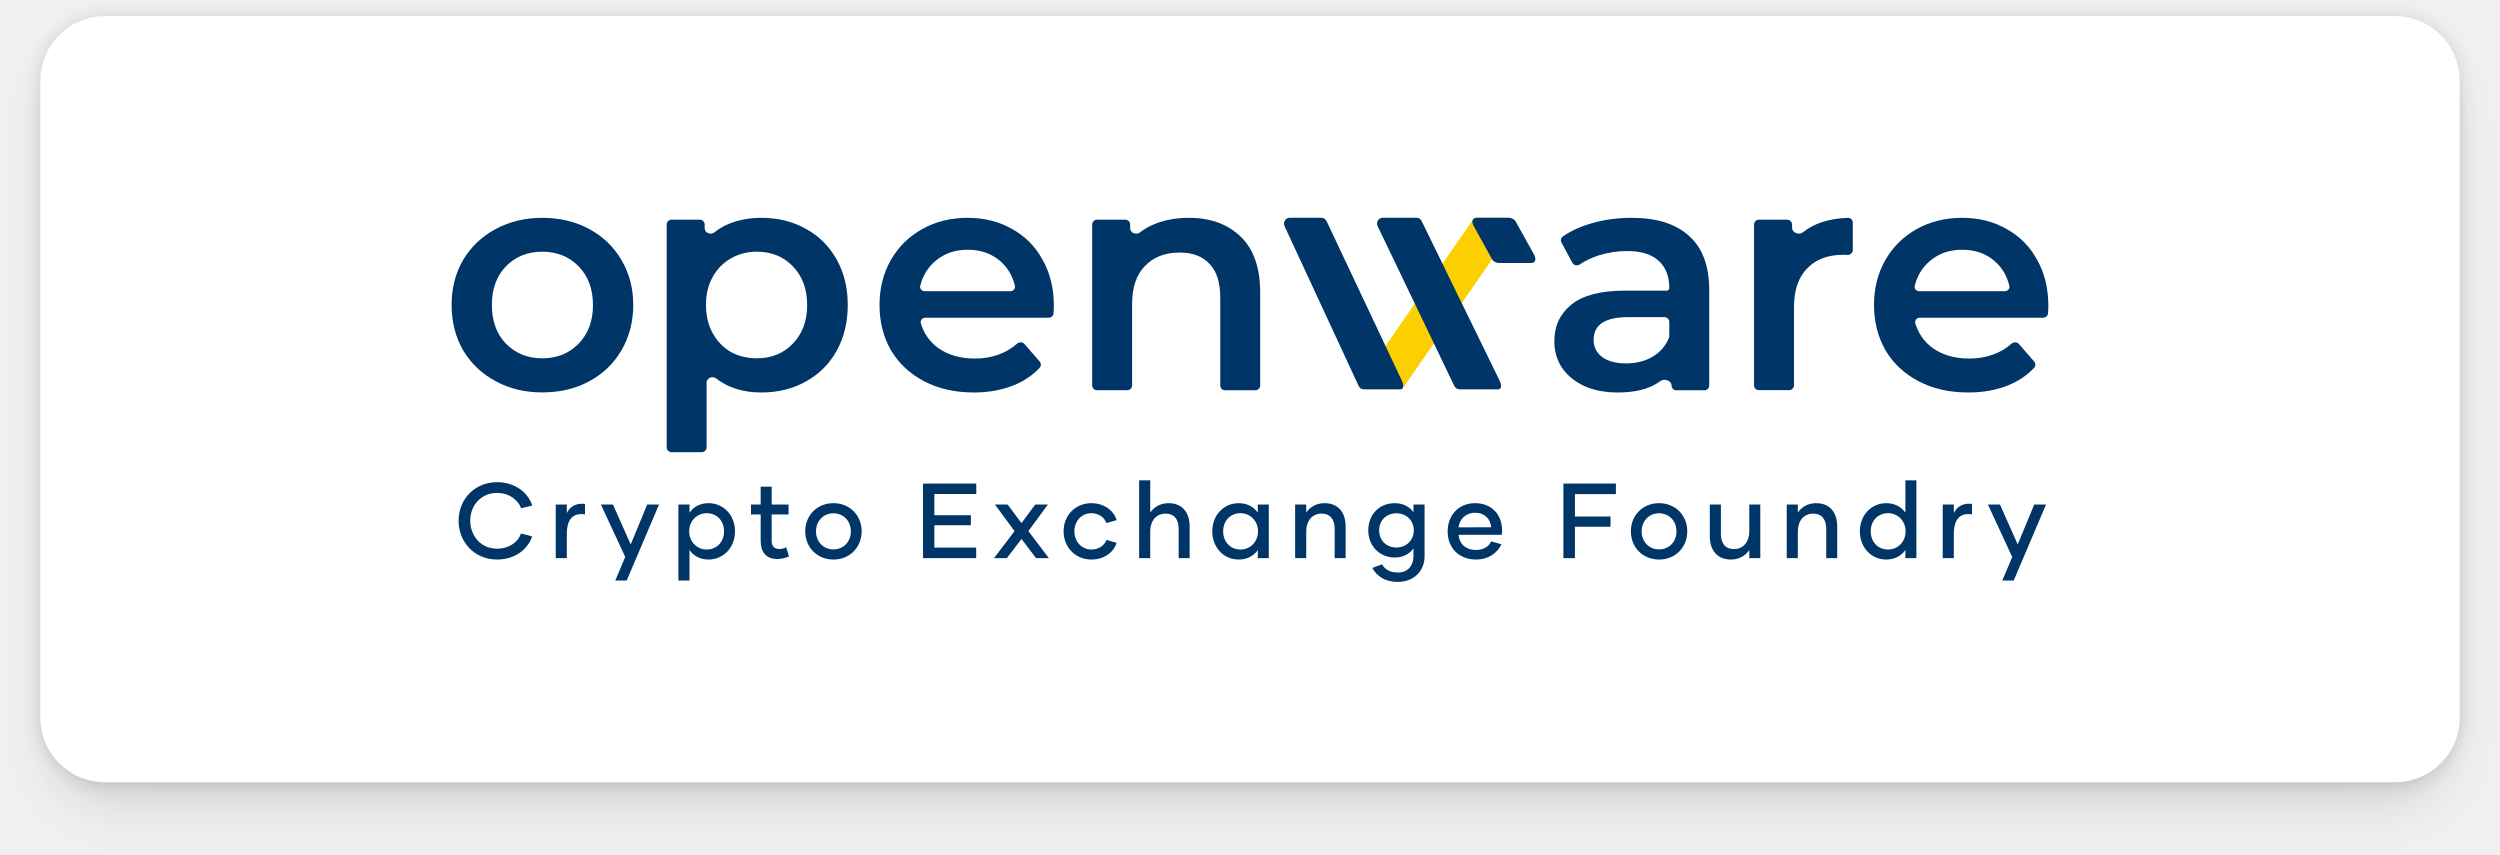
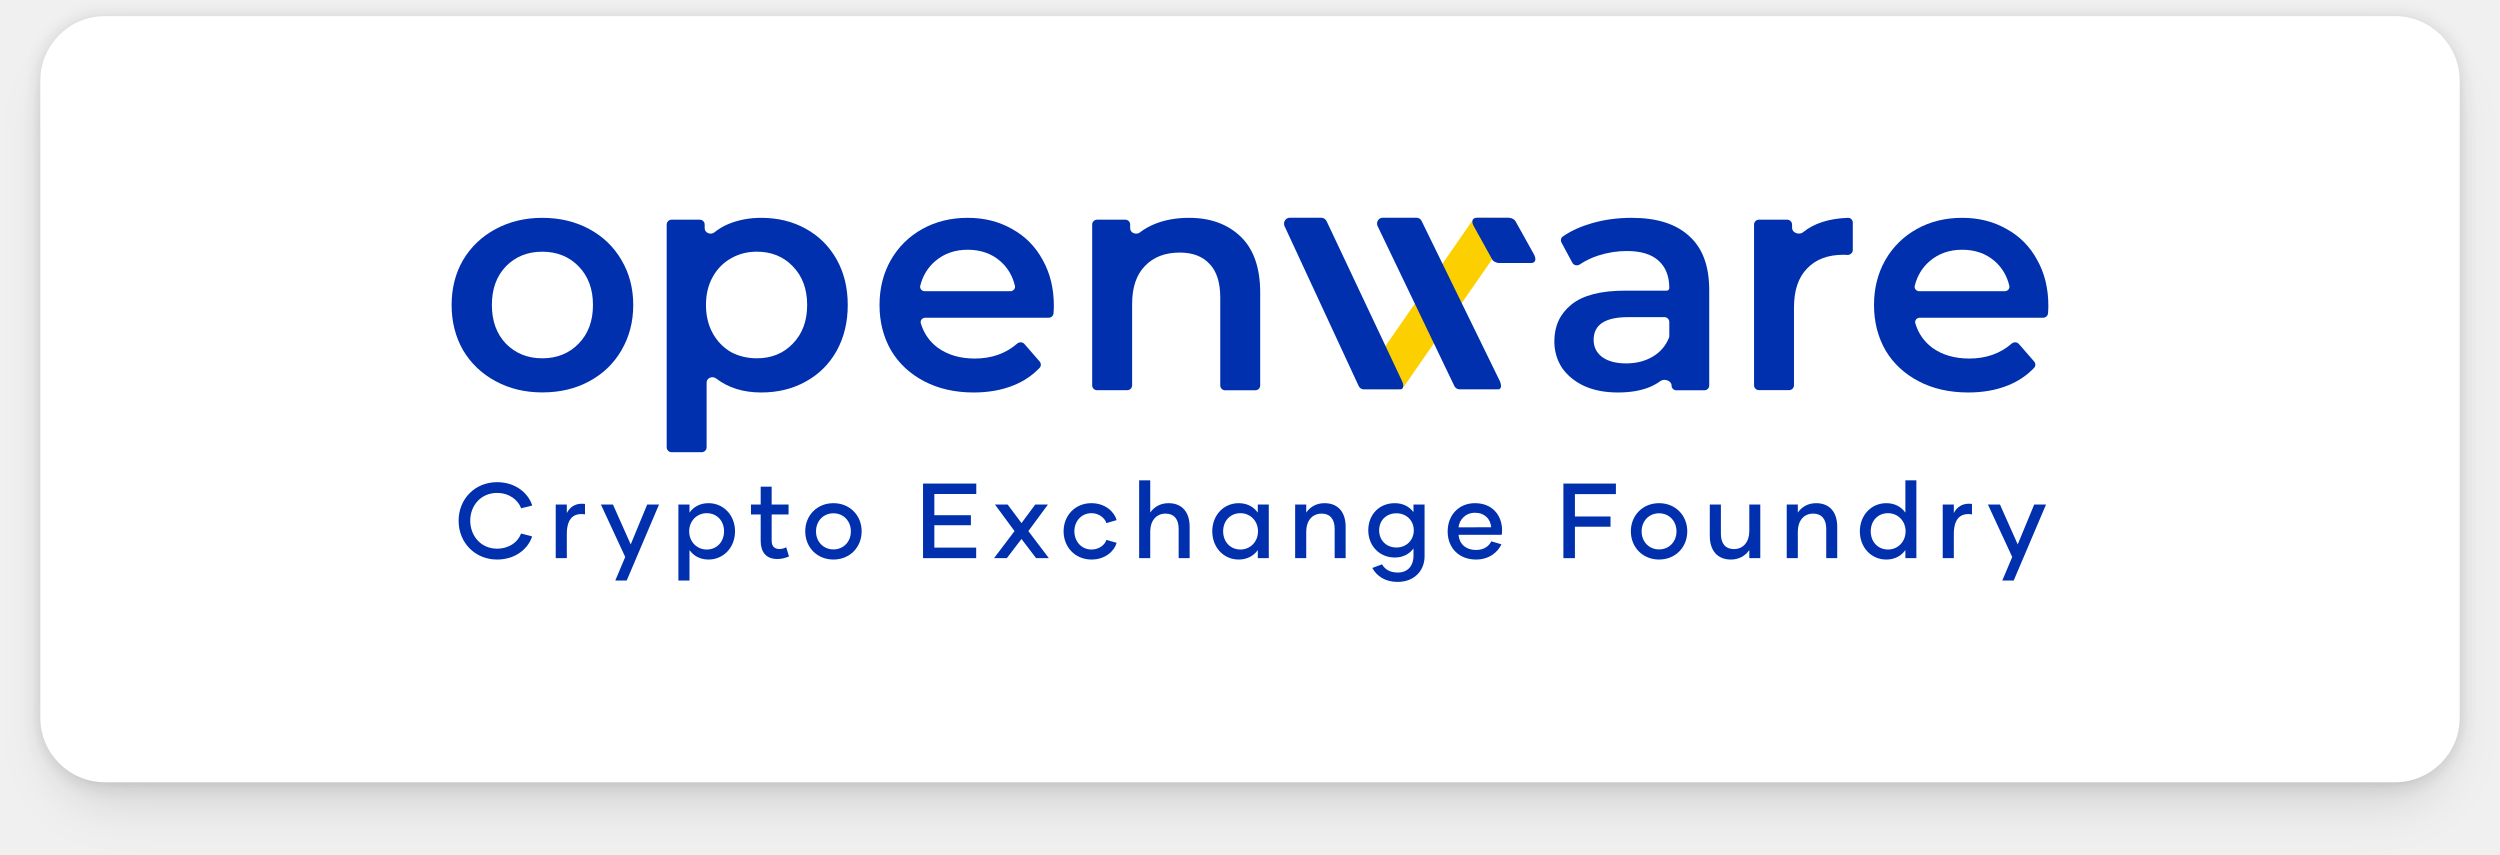
<svg xmlns="http://www.w3.org/2000/svg" width="310" height="106" viewBox="0 0 310 106" fill="none">
  <g filter="url(#filter0_ddd)">
    <path d="M5 10C5 5.582 8.582 2 13 2H297C301.418 2 305 5.582 305 10V89C305 93.418 301.418 97 297 97H13C8.582 97 5 93.418 5 89V10Z" fill="white" />
  </g>
-   <path d="M61.649 69.383C63.941 69.383 65.5 68.022 65.984 66.515L64.609 66.159C64.243 67.203 63.142 68.035 61.636 68.035C59.619 68.035 58.309 66.436 58.309 64.56C58.309 62.697 59.619 61.125 61.636 61.125C63.155 61.125 64.243 61.997 64.622 63.027L65.998 62.684C65.513 61.164 63.954 59.79 61.636 59.79C58.911 59.79 56.868 61.851 56.868 64.573C56.868 67.308 58.911 69.383 61.649 69.383Z" fill="#003568" />
-   <path d="M70.285 63.622V62.565H68.91V69.211H70.285V66.212C70.285 64.282 71.136 63.569 72.538 63.78V62.486C71.451 62.34 70.678 62.816 70.285 63.622Z" fill="#003568" />
-   <path d="M80.251 62.565L78.208 67.506L76.007 62.565H74.514L77.527 69.066L76.296 71.986H77.71L81.718 62.565H80.251Z" fill="#003568" />
-   <path d="M87.855 62.393C86.807 62.393 85.995 62.855 85.497 63.569V62.565H84.122V71.986H85.497V68.207C85.995 68.92 86.807 69.383 87.855 69.383C89.715 69.383 91.143 67.89 91.143 65.881C91.143 63.886 89.715 62.393 87.855 62.393ZM87.632 68.141C86.427 68.141 85.458 67.189 85.458 65.881C85.458 64.586 86.427 63.635 87.632 63.635C88.89 63.635 89.781 64.573 89.781 65.881C89.781 67.189 88.89 68.141 87.632 68.141Z" fill="#003568" />
-   <path d="M97.494 67.863C97.193 68.008 96.957 68.075 96.63 68.075C96.001 68.075 95.687 67.705 95.687 67.057V63.794H97.782V62.565H95.687V60.345H94.324V62.565H93.119V63.794H94.324V67.057C94.324 68.418 94.966 69.317 96.381 69.317C96.905 69.317 97.337 69.211 97.835 68.999L97.494 67.863Z" fill="#003568" />
-   <path d="M103.347 69.383C105.364 69.383 106.844 67.876 106.844 65.881C106.844 63.899 105.364 62.393 103.347 62.393C101.329 62.393 99.849 63.899 99.849 65.881C99.849 67.876 101.329 69.383 103.347 69.383ZM103.347 68.127C102.089 68.127 101.185 67.163 101.185 65.894C101.185 64.613 102.089 63.648 103.347 63.648C104.604 63.648 105.508 64.613 105.508 65.894C105.508 67.163 104.604 68.127 103.347 68.127Z" fill="#003568" />
-   <path d="M121.059 61.257V59.962H114.457V69.211H121.046V67.903H115.859V65.128H120.391V63.886H115.859V61.257H121.059Z" fill="#003568" />
-   <path d="M130.058 69.211L127.517 65.855L129.94 62.565H128.368L126.665 64.864L124.949 62.565H123.378L125.801 65.855L123.26 69.211H124.845L126.665 66.832L128.473 69.211H130.058Z" fill="#003568" />
-   <path d="M135.344 69.383C137.099 69.383 138.212 68.273 138.461 67.308L137.191 66.951C137.007 67.559 136.3 68.141 135.344 68.141C134.06 68.141 133.222 67.084 133.222 65.881C133.222 64.666 134.06 63.635 135.344 63.635C136.3 63.635 137.007 64.256 137.191 64.864L138.461 64.494C138.212 63.529 137.099 62.393 135.331 62.393C133.34 62.393 131.886 63.899 131.886 65.881C131.886 67.863 133.34 69.383 135.344 69.383Z" fill="#003568" />
-   <path d="M144.895 62.393C143.847 62.393 143.088 62.895 142.629 63.556V59.565H141.254V69.211H142.629V65.908C142.629 64.573 143.376 63.688 144.529 63.688C145.603 63.688 146.153 64.401 146.153 65.564V69.211H147.515V65.313C147.515 63.516 146.585 62.393 144.895 62.393Z" fill="#003568" />
-   <path d="M153.596 69.383C154.657 69.383 155.469 68.92 155.967 68.207V69.211H157.329V62.565H155.967V63.569C155.469 62.855 154.657 62.393 153.596 62.393C151.736 62.393 150.322 63.886 150.322 65.881C150.322 67.89 151.736 69.383 153.596 69.383ZM153.819 68.141C152.561 68.141 151.671 67.189 151.671 65.881C151.671 64.573 152.561 63.635 153.819 63.635C155.024 63.635 155.993 64.586 155.993 65.881C155.993 67.189 155.024 68.141 153.819 68.141Z" fill="#003568" />
-   <path d="M164.239 62.393C163.191 62.393 162.432 62.895 161.973 63.556V62.565H160.598V69.211H161.973V65.908C161.973 64.573 162.72 63.688 163.872 63.688C164.947 63.688 165.497 64.401 165.497 65.564V69.211H166.859V65.313C166.859 63.516 165.929 62.393 164.239 62.393Z" fill="#003568" />
-   <path d="M175.272 62.565V63.503C174.761 62.816 173.962 62.393 172.953 62.393C171.041 62.393 169.666 63.794 169.666 65.762C169.666 67.665 171.041 69.132 172.953 69.132C173.962 69.132 174.761 68.709 175.272 68.008V68.986C175.259 70.123 174.591 70.995 173.333 70.995C172.39 70.995 171.761 70.638 171.368 69.977L170.163 70.426C170.713 71.417 171.722 72.157 173.307 72.157C175.311 72.157 176.647 70.823 176.647 68.973V62.565H175.272ZM173.163 67.89C171.892 67.89 171.015 66.991 171.015 65.762C171.015 64.534 171.892 63.648 173.163 63.648C174.381 63.648 175.311 64.534 175.311 65.762C175.311 66.991 174.381 67.89 173.163 67.89Z" fill="#003568" />
-   <path d="M183.021 69.383C184.736 69.383 185.771 68.392 186.177 67.493L184.92 67.123C184.645 67.705 184.029 68.194 183.047 68.194C181.711 68.194 180.951 67.414 180.859 66.317H186.217C186.243 66.119 186.256 65.96 186.256 65.762C186.256 63.886 185.038 62.393 182.903 62.393C180.859 62.393 179.51 63.913 179.51 65.894C179.51 67.995 180.964 69.383 183.021 69.383ZM180.859 65.392C180.951 64.441 181.724 63.582 182.903 63.582C184.108 63.582 184.828 64.362 184.907 65.379L180.859 65.392Z" fill="#003568" />
-   <path d="M200.372 61.27V59.962H193.862V69.211H195.29V65.313H199.704V64.045H195.29V61.27H200.372Z" fill="#003568" />
-   <path d="M205.724 69.383C207.741 69.383 209.221 67.876 209.221 65.881C209.221 63.899 207.741 62.393 205.724 62.393C203.707 62.393 202.227 63.899 202.227 65.881C202.227 67.876 203.707 69.383 205.724 69.383ZM205.724 68.127C204.466 68.127 203.563 67.163 203.563 65.894C203.563 64.613 204.466 63.648 205.724 63.648C206.981 63.648 207.885 64.613 207.885 65.894C207.885 67.163 206.981 68.127 205.724 68.127Z" fill="#003568" />
-   <path d="M216.914 62.565V65.868C216.914 67.203 216.154 68.088 215.015 68.088C213.941 68.088 213.391 67.374 213.391 66.212V62.565H212.015V66.463C212.015 68.26 212.958 69.383 214.635 69.383C215.683 69.383 216.456 68.88 216.914 68.207V69.211H218.276V62.565H216.914Z" fill="#003568" />
-   <path d="M225.196 62.393C224.148 62.393 223.388 62.895 222.93 63.556V62.565H221.554V69.211H222.93V65.908C222.93 64.573 223.676 63.688 224.829 63.688C225.903 63.688 226.453 64.401 226.453 65.564V69.211H227.815V65.313C227.815 63.516 226.885 62.393 225.196 62.393Z" fill="#003568" />
-   <path d="M236.267 59.565V63.569C235.77 62.855 234.958 62.393 233.897 62.393C232.037 62.393 230.622 63.886 230.622 65.881C230.622 67.89 232.037 69.383 233.897 69.383C234.958 69.383 235.77 68.92 236.267 68.207V69.211H237.63V59.565H236.267ZM234.119 68.141C232.862 68.141 231.971 67.189 231.971 65.881C231.971 64.573 232.862 63.635 234.119 63.635C235.324 63.635 236.294 64.586 236.294 65.881C236.294 67.189 235.324 68.141 234.119 68.141Z" fill="#003568" />
-   <path d="M242.274 63.622V62.565H240.898V69.211H242.274V66.212C242.274 64.282 243.125 63.569 244.527 63.78V62.486C243.439 62.34 242.667 62.816 242.274 63.622Z" fill="#003568" />
-   <path d="M252.24 62.565L250.197 67.506L247.996 62.565H246.503L249.516 69.066L248.284 71.986H249.699L253.707 62.565H252.24Z" fill="#003568" />
-   <path d="M67.241 48.66C65.101 48.66 63.172 48.198 61.465 47.273C59.747 46.349 58.401 45.074 57.426 43.436C56.472 41.779 56 39.9 56 37.821C56 35.731 56.472 33.873 57.426 32.235C58.401 30.598 59.747 29.322 61.465 28.398C63.182 27.474 65.111 27.012 67.241 27.012C69.401 27.012 71.35 27.474 73.057 28.398C74.775 29.322 76.101 30.598 77.055 32.235C78.03 33.873 78.522 35.731 78.522 37.821C78.522 39.91 78.03 41.779 77.055 43.446C76.101 45.084 74.775 46.359 73.057 47.283C71.35 48.208 69.411 48.66 67.241 48.66ZM67.241 44.431C69.059 44.431 70.566 43.828 71.751 42.612C72.937 41.397 73.529 39.8 73.529 37.821C73.529 35.842 72.937 34.245 71.751 33.029C70.566 31.814 69.059 31.211 67.241 31.211C65.423 31.211 63.916 31.814 62.73 33.029C61.565 34.245 60.993 35.842 60.993 37.821C60.993 39.8 61.575 41.397 62.73 42.612C63.916 43.818 65.423 44.431 67.241 44.431Z" fill="#003568" />
-   <path d="M94.392 27.01C96.451 27.01 98.29 27.462 99.897 28.356C101.534 29.25 102.81 30.516 103.734 32.153C104.659 33.791 105.121 35.679 105.121 37.819C105.121 39.958 104.659 41.857 103.734 43.525C102.81 45.162 101.534 46.428 99.897 47.322C98.29 48.216 96.451 48.668 94.392 48.668C92.162 48.668 90.293 48.085 88.787 46.92C88.345 46.578 87.621 46.87 87.621 47.422V55.469C87.621 55.8 87.35 56.071 87.019 56.071H83.272C82.94 56.071 82.669 55.8 82.669 55.469V27.843C82.669 27.512 82.94 27.241 83.272 27.241H86.778C87.109 27.241 87.38 27.512 87.38 27.843V28.316C87.38 28.878 88.134 29.169 88.576 28.818C89.118 28.386 89.721 28.024 90.384 27.753C91.609 27.261 92.935 27.01 94.392 27.01ZM93.84 44.429C95.658 44.429 97.154 43.826 98.31 42.61C99.495 41.395 100.088 39.798 100.088 37.819C100.088 35.84 99.495 34.242 98.31 33.027C97.144 31.811 95.658 31.209 93.84 31.209C92.654 31.209 91.579 31.49 90.635 32.043C89.681 32.575 88.937 33.338 88.375 34.343C87.812 35.347 87.541 36.503 87.541 37.829C87.541 39.145 87.822 40.31 88.375 41.315C88.927 42.319 89.681 43.093 90.635 43.655C91.579 44.157 92.644 44.429 93.84 44.429Z" fill="#003568" />
-   <path d="M130.678 37.929C130.678 38.16 130.668 38.472 130.638 38.843C130.618 39.155 130.357 39.396 130.046 39.396H114.736C114.355 39.396 114.073 39.737 114.184 40.099C114.555 41.335 115.249 42.339 116.273 43.113C117.519 44.007 119.046 44.459 120.864 44.459C122.953 44.459 124.701 43.846 126.128 42.61C126.389 42.379 126.801 42.389 127.032 42.661L128.92 44.831C129.111 45.051 129.121 45.383 128.92 45.604C128.026 46.548 126.942 47.282 125.656 47.794C124.199 48.377 122.572 48.668 120.743 48.668C118.423 48.668 116.374 48.206 114.606 47.282C112.838 46.357 111.461 45.082 110.487 43.444C109.533 41.777 109.061 39.908 109.061 37.819C109.061 35.759 109.523 33.911 110.447 32.274C111.401 30.606 112.707 29.32 114.365 28.396C116.032 27.472 117.901 27.01 119.99 27.01C122.049 27.01 123.888 27.472 125.495 28.396C127.132 29.29 128.398 30.576 129.292 32.233C130.216 33.871 130.678 35.769 130.678 37.929ZM119.99 30.968C118.403 30.968 117.057 31.44 115.952 32.394C115.038 33.178 114.425 34.192 114.113 35.428C114.023 35.789 114.304 36.111 114.676 36.111H125.284C125.646 36.111 125.937 35.789 125.847 35.428C125.555 34.202 124.953 33.188 124.038 32.384C122.953 31.44 121.597 30.968 119.99 30.968Z" fill="#003568" />
-   <path d="M147.434 27.01C150.096 27.01 152.236 27.793 153.853 29.35C155.46 30.907 156.264 33.218 156.264 36.282V47.794C156.264 48.125 155.993 48.397 155.661 48.397H151.914C151.583 48.397 151.312 48.125 151.312 47.794V36.905C151.312 35.056 150.88 33.67 150.006 32.746C149.132 31.791 147.896 31.319 146.289 31.319C144.471 31.319 143.024 31.872 141.969 32.987C140.915 34.062 140.382 35.639 140.382 37.698V47.784C140.382 48.115 140.111 48.387 139.779 48.387H136.032C135.701 48.387 135.43 48.115 135.43 47.784V27.843C135.43 27.512 135.701 27.241 136.032 27.241H139.538C139.87 27.241 140.141 27.512 140.141 27.843V28.316C140.141 28.878 140.884 29.169 141.336 28.828C141.899 28.396 142.532 28.034 143.235 27.753C144.481 27.261 145.877 27.01 147.434 27.01Z" fill="#003568" />
-   <path d="M202.332 27.01C205.446 27.01 207.827 27.763 209.454 29.27C211.122 30.747 211.945 32.987 211.945 36.001V47.794C211.945 48.125 211.674 48.397 211.343 48.397H207.867C207.535 48.397 207.274 48.135 207.274 47.804C207.274 47.211 206.39 46.9 205.908 47.241C205.536 47.513 205.114 47.754 204.662 47.955C203.557 48.427 202.211 48.668 200.624 48.668C199.037 48.668 197.651 48.407 196.465 47.874C195.28 47.322 194.356 46.568 193.693 45.614C193.06 44.64 192.738 43.545 192.738 42.329C192.738 40.431 193.441 38.914 194.838 37.779C196.264 36.613 198.494 36.041 201.528 36.041H206.671C206.842 36.041 206.993 35.9 206.993 35.719C206.993 34.242 206.541 33.107 205.647 32.314C204.773 31.52 203.467 31.128 201.729 31.128C200.544 31.128 199.368 31.309 198.203 31.681C197.339 31.962 196.566 32.334 195.903 32.786C195.591 32.997 195.139 32.916 194.968 32.575L193.622 30.074C193.482 29.812 193.552 29.491 193.793 29.32C194.818 28.617 196.013 28.075 197.379 27.683C198.936 27.231 200.584 27.01 202.332 27.01ZM201.649 45.062C202.894 45.062 203.989 44.78 204.934 44.228C205.878 43.665 206.551 42.882 206.953 41.877C206.983 41.807 206.993 41.736 206.993 41.666V39.928C206.993 39.597 206.722 39.325 206.39 39.325H201.89C199.037 39.325 197.61 40.26 197.61 42.138C197.61 43.032 197.972 43.746 198.675 44.278C199.398 44.8 200.383 45.062 201.649 45.062Z" fill="#003568" />
-   <path d="M222.223 28.276C222.223 28.878 223.117 29.18 223.579 28.798C224.936 27.693 226.784 27.1 229.145 27.01C229.476 27 229.747 27.271 229.747 27.603V30.988C229.747 31.37 229.406 31.651 229.024 31.611C228.873 31.601 228.733 31.591 228.592 31.591C226.663 31.591 225.157 32.153 224.082 33.288C222.997 34.394 222.454 36.011 222.454 38.12V47.774C222.454 48.106 222.183 48.377 221.852 48.377H218.105C217.773 48.377 217.502 48.106 217.502 47.774V27.844C217.502 27.512 217.773 27.241 218.105 27.241H221.611C221.942 27.241 222.213 27.512 222.213 27.844L222.223 28.276Z" fill="#003568" />
-   <path d="M253.996 37.929C253.996 38.16 253.986 38.472 253.956 38.843C253.936 39.155 253.674 39.396 253.363 39.396H238.054C237.672 39.396 237.391 39.737 237.501 40.099C237.873 41.335 238.566 42.339 239.591 43.113C240.826 44.007 242.363 44.459 244.181 44.459C246.271 44.459 248.019 43.846 249.445 42.61C249.706 42.379 250.118 42.389 250.349 42.661L252.238 44.831C252.429 45.051 252.439 45.383 252.238 45.604C251.344 46.548 250.259 47.282 248.973 47.794C247.527 48.377 245.889 48.668 244.061 48.668C241.74 48.668 239.691 48.206 237.923 47.282C236.155 46.357 234.779 45.082 233.804 43.444C232.85 41.777 232.378 39.908 232.378 37.819C232.378 35.759 232.84 33.911 233.764 32.274C234.719 30.606 236.024 29.32 237.682 28.396C239.349 27.472 241.218 27.01 243.307 27.01C245.367 27.01 247.205 27.472 248.812 28.396C250.45 29.29 251.715 30.576 252.61 32.233C253.534 33.871 253.996 35.769 253.996 37.929ZM243.307 30.968C241.72 30.968 240.374 31.44 239.269 32.394C238.355 33.178 237.742 34.192 237.431 35.428C237.34 35.789 237.622 36.111 237.993 36.111H248.591C248.953 36.111 249.244 35.789 249.154 35.428C248.863 34.202 248.26 33.188 247.346 32.384C246.261 31.44 244.915 30.968 243.307 30.968Z" fill="#003568" />
+   <path d="M61.649 69.383C63.941 69.383 65.5 68.022 65.984 66.515L64.609 66.159C64.243 67.203 63.142 68.035 61.636 68.035C59.619 68.035 58.309 66.436 58.309 64.56C58.309 62.697 59.619 61.125 61.636 61.125C63.155 61.125 64.243 61.997 64.622 63.027L65.998 62.684C65.513 61.164 63.954 59.79 61.636 59.79C58.911 59.79 56.868 61.851 56.868 64.573C56.868 67.308 58.911 69.383 61.649 69.383Z" fill="#0030AE" />
+   <path d="M70.285 63.622V62.565H68.91V69.211H70.285V66.212C70.285 64.282 71.136 63.569 72.538 63.78V62.486C71.451 62.34 70.678 62.816 70.285 63.622Z" fill="#0030AE" />
+   <path d="M80.251 62.565L78.208 67.506L76.007 62.565H74.514L77.527 69.066L76.296 71.986H77.71L81.718 62.565H80.251Z" fill="#0030AE" />
+   <path d="M87.855 62.393C86.807 62.393 85.995 62.855 85.497 63.569V62.565H84.122V71.986H85.497V68.207C85.995 68.92 86.807 69.383 87.855 69.383C89.715 69.383 91.143 67.89 91.143 65.881C91.143 63.886 89.715 62.393 87.855 62.393ZM87.632 68.141C86.427 68.141 85.458 67.189 85.458 65.881C85.458 64.586 86.427 63.635 87.632 63.635C88.89 63.635 89.781 64.573 89.781 65.881C89.781 67.189 88.89 68.141 87.632 68.141Z" fill="#0030AE" />
+   <path d="M97.494 67.863C97.193 68.008 96.957 68.075 96.63 68.075C96.001 68.075 95.687 67.705 95.687 67.057V63.794H97.782V62.565H95.687V60.345H94.324V62.565H93.119V63.794H94.324V67.057C94.324 68.418 94.966 69.317 96.381 69.317C96.905 69.317 97.337 69.211 97.835 68.999L97.494 67.863Z" fill="#0030AE" />
+   <path d="M103.347 69.383C105.364 69.383 106.844 67.876 106.844 65.881C106.844 63.899 105.364 62.393 103.347 62.393C101.329 62.393 99.849 63.899 99.849 65.881C99.849 67.876 101.329 69.383 103.347 69.383ZM103.347 68.127C102.089 68.127 101.185 67.163 101.185 65.894C101.185 64.613 102.089 63.648 103.347 63.648C104.604 63.648 105.508 64.613 105.508 65.894C105.508 67.163 104.604 68.127 103.347 68.127Z" fill="#0030AE" />
+   <path d="M121.059 61.257V59.962H114.457V69.211H121.046V67.903H115.859V65.128H120.391V63.886H115.859V61.257H121.059Z" fill="#0030AE" />
+   <path d="M130.058 69.211L127.517 65.855L129.94 62.565H128.368L126.665 64.864L124.949 62.565H123.378L125.801 65.855L123.26 69.211H124.845L126.665 66.832L128.473 69.211H130.058Z" fill="#0030AE" />
+   <path d="M135.344 69.383C137.099 69.383 138.212 68.273 138.461 67.308L137.191 66.951C137.007 67.559 136.3 68.141 135.344 68.141C134.06 68.141 133.222 67.084 133.222 65.881C133.222 64.666 134.06 63.635 135.344 63.635C136.3 63.635 137.007 64.256 137.191 64.864L138.461 64.494C138.212 63.529 137.099 62.393 135.331 62.393C133.34 62.393 131.886 63.899 131.886 65.881C131.886 67.863 133.34 69.383 135.344 69.383Z" fill="#0030AE" />
+   <path d="M144.895 62.393C143.847 62.393 143.088 62.895 142.629 63.556V59.565H141.254V69.211H142.629V65.908C142.629 64.573 143.376 63.688 144.529 63.688C145.603 63.688 146.153 64.401 146.153 65.564V69.211H147.515V65.313C147.515 63.516 146.585 62.393 144.895 62.393Z" fill="#0030AE" />
+   <path d="M153.596 69.383C154.657 69.383 155.469 68.92 155.967 68.207V69.211H157.329V62.565H155.967V63.569C155.469 62.855 154.657 62.393 153.596 62.393C151.736 62.393 150.322 63.886 150.322 65.881C150.322 67.89 151.736 69.383 153.596 69.383ZM153.819 68.141C152.561 68.141 151.671 67.189 151.671 65.881C151.671 64.573 152.561 63.635 153.819 63.635C155.024 63.635 155.993 64.586 155.993 65.881C155.993 67.189 155.024 68.141 153.819 68.141Z" fill="#0030AE" />
+   <path d="M164.239 62.393C163.191 62.393 162.432 62.895 161.973 63.556V62.565H160.598V69.211H161.973V65.908C161.973 64.573 162.72 63.688 163.872 63.688C164.947 63.688 165.497 64.401 165.497 65.564V69.211H166.859V65.313C166.859 63.516 165.929 62.393 164.239 62.393Z" fill="#0030AE" />
+   <path d="M175.272 62.565V63.503C174.761 62.816 173.962 62.393 172.953 62.393C171.041 62.393 169.666 63.794 169.666 65.762C169.666 67.665 171.041 69.132 172.953 69.132C173.962 69.132 174.761 68.709 175.272 68.008V68.986C175.259 70.123 174.591 70.995 173.333 70.995C172.39 70.995 171.761 70.638 171.368 69.977L170.163 70.426C170.713 71.417 171.722 72.157 173.307 72.157C175.311 72.157 176.647 70.823 176.647 68.973V62.565H175.272ZM173.163 67.89C171.892 67.89 171.015 66.991 171.015 65.762C171.015 64.534 171.892 63.648 173.163 63.648C174.381 63.648 175.311 64.534 175.311 65.762C175.311 66.991 174.381 67.89 173.163 67.89Z" fill="#0030AE" />
+   <path d="M183.021 69.383C184.736 69.383 185.771 68.392 186.177 67.493L184.92 67.123C184.645 67.705 184.029 68.194 183.047 68.194C181.711 68.194 180.951 67.414 180.859 66.317H186.217C186.243 66.119 186.256 65.96 186.256 65.762C186.256 63.886 185.038 62.393 182.903 62.393C180.859 62.393 179.51 63.913 179.51 65.894C179.51 67.995 180.964 69.383 183.021 69.383ZM180.859 65.392C180.951 64.441 181.724 63.582 182.903 63.582C184.108 63.582 184.828 64.362 184.907 65.379L180.859 65.392Z" fill="#0030AE" />
+   <path d="M200.372 61.27V59.962H193.862V69.211H195.29V65.313H199.704V64.045H195.29V61.27H200.372Z" fill="#0030AE" />
+   <path d="M205.724 69.383C207.741 69.383 209.221 67.876 209.221 65.881C209.221 63.899 207.741 62.393 205.724 62.393C203.707 62.393 202.227 63.899 202.227 65.881C202.227 67.876 203.707 69.383 205.724 69.383ZM205.724 68.127C204.466 68.127 203.563 67.163 203.563 65.894C203.563 64.613 204.466 63.648 205.724 63.648C206.981 63.648 207.885 64.613 207.885 65.894C207.885 67.163 206.981 68.127 205.724 68.127Z" fill="#0030AE" />
+   <path d="M216.914 62.565V65.868C216.914 67.203 216.154 68.088 215.015 68.088C213.941 68.088 213.391 67.374 213.391 66.212V62.565H212.015V66.463C212.015 68.26 212.958 69.383 214.635 69.383C215.683 69.383 216.456 68.88 216.914 68.207V69.211H218.276V62.565H216.914Z" fill="#0030AE" />
+   <path d="M225.196 62.393C224.148 62.393 223.388 62.895 222.93 63.556V62.565H221.554V69.211H222.93V65.908C222.93 64.573 223.676 63.688 224.829 63.688C225.903 63.688 226.453 64.401 226.453 65.564V69.211H227.815V65.313C227.815 63.516 226.885 62.393 225.196 62.393Z" fill="#0030AE" />
+   <path d="M236.267 59.565V63.569C235.77 62.855 234.958 62.393 233.897 62.393C232.037 62.393 230.622 63.886 230.622 65.881C230.622 67.89 232.037 69.383 233.897 69.383C234.958 69.383 235.77 68.92 236.267 68.207V69.211H237.63V59.565H236.267ZM234.119 68.141C232.862 68.141 231.971 67.189 231.971 65.881C231.971 64.573 232.862 63.635 234.119 63.635C235.324 63.635 236.294 64.586 236.294 65.881C236.294 67.189 235.324 68.141 234.119 68.141Z" fill="#0030AE" />
+   <path d="M242.274 63.622V62.565H240.898V69.211H242.274V66.212C242.274 64.282 243.125 63.569 244.527 63.78V62.486C243.439 62.34 242.667 62.816 242.274 63.622Z" fill="#0030AE" />
+   <path d="M252.24 62.565L250.197 67.506L247.996 62.565H246.503L249.516 69.066L248.284 71.986H249.699L253.707 62.565H252.24Z" fill="#0030AE" />
+   <path d="M67.241 48.66C65.101 48.66 63.172 48.198 61.465 47.273C59.747 46.349 58.401 45.074 57.426 43.436C56.472 41.779 56 39.9 56 37.821C56 35.731 56.472 33.873 57.426 32.235C58.401 30.598 59.747 29.322 61.465 28.398C63.182 27.474 65.111 27.012 67.241 27.012C69.401 27.012 71.35 27.474 73.057 28.398C74.775 29.322 76.101 30.598 77.055 32.235C78.03 33.873 78.522 35.731 78.522 37.821C78.522 39.91 78.03 41.779 77.055 43.446C76.101 45.084 74.775 46.359 73.057 47.283C71.35 48.208 69.411 48.66 67.241 48.66ZM67.241 44.431C69.059 44.431 70.566 43.828 71.751 42.612C72.937 41.397 73.529 39.8 73.529 37.821C73.529 35.842 72.937 34.245 71.751 33.029C70.566 31.814 69.059 31.211 67.241 31.211C65.423 31.211 63.916 31.814 62.73 33.029C61.565 34.245 60.993 35.842 60.993 37.821C60.993 39.8 61.575 41.397 62.73 42.612C63.916 43.818 65.423 44.431 67.241 44.431Z" fill="#0030AE" />
+   <path d="M94.392 27.01C96.451 27.01 98.29 27.462 99.897 28.356C101.534 29.25 102.81 30.516 103.734 32.153C104.659 33.791 105.121 35.679 105.121 37.819C105.121 39.958 104.659 41.857 103.734 43.525C102.81 45.162 101.534 46.428 99.897 47.322C98.29 48.216 96.451 48.668 94.392 48.668C92.162 48.668 90.293 48.085 88.787 46.92C88.345 46.578 87.621 46.87 87.621 47.422V55.469C87.621 55.8 87.35 56.071 87.019 56.071H83.272C82.94 56.071 82.669 55.8 82.669 55.469V27.843C82.669 27.512 82.94 27.241 83.272 27.241H86.778C87.109 27.241 87.38 27.512 87.38 27.843V28.316C87.38 28.878 88.134 29.169 88.576 28.818C89.118 28.386 89.721 28.024 90.384 27.753C91.609 27.261 92.935 27.01 94.392 27.01ZM93.84 44.429C95.658 44.429 97.154 43.826 98.31 42.61C99.495 41.395 100.088 39.798 100.088 37.819C100.088 35.84 99.495 34.242 98.31 33.027C97.144 31.811 95.658 31.209 93.84 31.209C92.654 31.209 91.579 31.49 90.635 32.043C89.681 32.575 88.937 33.338 88.375 34.343C87.812 35.347 87.541 36.503 87.541 37.829C87.541 39.145 87.822 40.31 88.375 41.315C88.927 42.319 89.681 43.093 90.635 43.655C91.579 44.157 92.644 44.429 93.84 44.429Z" fill="#0030AE" />
+   <path d="M130.678 37.929C130.678 38.16 130.668 38.472 130.638 38.843C130.618 39.155 130.357 39.396 130.046 39.396H114.736C114.355 39.396 114.073 39.737 114.184 40.099C114.555 41.335 115.249 42.339 116.273 43.113C117.519 44.007 119.046 44.459 120.864 44.459C122.953 44.459 124.701 43.846 126.128 42.61C126.389 42.379 126.801 42.389 127.032 42.661L128.92 44.831C129.111 45.051 129.121 45.383 128.92 45.604C128.026 46.548 126.942 47.282 125.656 47.794C124.199 48.377 122.572 48.668 120.743 48.668C118.423 48.668 116.374 48.206 114.606 47.282C112.838 46.357 111.461 45.082 110.487 43.444C109.533 41.777 109.061 39.908 109.061 37.819C109.061 35.759 109.523 33.911 110.447 32.274C111.401 30.606 112.707 29.32 114.365 28.396C116.032 27.472 117.901 27.01 119.99 27.01C122.049 27.01 123.888 27.472 125.495 28.396C127.132 29.29 128.398 30.576 129.292 32.233C130.216 33.871 130.678 35.769 130.678 37.929ZM119.99 30.968C118.403 30.968 117.057 31.44 115.952 32.394C115.038 33.178 114.425 34.192 114.113 35.428C114.023 35.789 114.304 36.111 114.676 36.111H125.284C125.646 36.111 125.937 35.789 125.847 35.428C125.555 34.202 124.953 33.188 124.038 32.384C122.953 31.44 121.597 30.968 119.99 30.968Z" fill="#0030AE" />
+   <path d="M147.434 27.01C150.096 27.01 152.236 27.793 153.853 29.35C155.46 30.907 156.264 33.218 156.264 36.282V47.794C156.264 48.125 155.993 48.397 155.661 48.397H151.914C151.583 48.397 151.312 48.125 151.312 47.794V36.905C151.312 35.056 150.88 33.67 150.006 32.746C149.132 31.791 147.896 31.319 146.289 31.319C144.471 31.319 143.024 31.872 141.969 32.987C140.915 34.062 140.382 35.639 140.382 37.698V47.784C140.382 48.115 140.111 48.387 139.779 48.387H136.032C135.701 48.387 135.43 48.115 135.43 47.784V27.843C135.43 27.512 135.701 27.241 136.032 27.241H139.538C139.87 27.241 140.141 27.512 140.141 27.843V28.316C140.141 28.878 140.884 29.169 141.336 28.828C141.899 28.396 142.532 28.034 143.235 27.753C144.481 27.261 145.877 27.01 147.434 27.01Z" fill="#0030AE" />
+   <path d="M202.332 27.01C205.446 27.01 207.827 27.763 209.454 29.27C211.122 30.747 211.945 32.987 211.945 36.001V47.794C211.945 48.125 211.674 48.397 211.343 48.397H207.867C207.535 48.397 207.274 48.135 207.274 47.804C207.274 47.211 206.39 46.9 205.908 47.241C205.536 47.513 205.114 47.754 204.662 47.955C203.557 48.427 202.211 48.668 200.624 48.668C199.037 48.668 197.651 48.407 196.465 47.874C195.28 47.322 194.356 46.568 193.693 45.614C193.06 44.64 192.738 43.545 192.738 42.329C192.738 40.431 193.441 38.914 194.838 37.779C196.264 36.613 198.494 36.041 201.528 36.041H206.671C206.842 36.041 206.993 35.9 206.993 35.719C206.993 34.242 206.541 33.107 205.647 32.314C204.773 31.52 203.467 31.128 201.729 31.128C200.544 31.128 199.368 31.309 198.203 31.681C197.339 31.962 196.566 32.334 195.903 32.786C195.591 32.997 195.139 32.916 194.968 32.575L193.622 30.074C193.482 29.812 193.552 29.491 193.793 29.32C194.818 28.617 196.013 28.075 197.379 27.683C198.936 27.231 200.584 27.01 202.332 27.01ZM201.649 45.062C202.894 45.062 203.989 44.78 204.934 44.228C205.878 43.665 206.551 42.882 206.953 41.877C206.983 41.807 206.993 41.736 206.993 41.666V39.928C206.993 39.597 206.722 39.325 206.39 39.325H201.89C199.037 39.325 197.61 40.26 197.61 42.138C197.61 43.032 197.972 43.746 198.675 44.278C199.398 44.8 200.383 45.062 201.649 45.062Z" fill="#0030AE" />
+   <path d="M222.223 28.276C222.223 28.878 223.117 29.18 223.579 28.798C224.936 27.693 226.784 27.1 229.145 27.01C229.476 27 229.747 27.271 229.747 27.603V30.988C229.747 31.37 229.406 31.651 229.024 31.611C228.873 31.601 228.733 31.591 228.592 31.591C226.663 31.591 225.157 32.153 224.082 33.288C222.997 34.394 222.454 36.011 222.454 38.12V47.774C222.454 48.106 222.183 48.377 221.852 48.377H218.105C217.773 48.377 217.502 48.106 217.502 47.774V27.844C217.502 27.512 217.773 27.241 218.105 27.241H221.611C221.942 27.241 222.213 27.512 222.213 27.844L222.223 28.276Z" fill="#0030AE" />
+   <path d="M253.996 37.929C253.996 38.16 253.986 38.472 253.956 38.843C253.936 39.155 253.674 39.396 253.363 39.396H238.054C237.672 39.396 237.391 39.737 237.501 40.099C237.873 41.335 238.566 42.339 239.591 43.113C240.826 44.007 242.363 44.459 244.181 44.459C246.271 44.459 248.019 43.846 249.445 42.61C249.706 42.379 250.118 42.389 250.349 42.661L252.238 44.831C252.429 45.051 252.439 45.383 252.238 45.604C251.344 46.548 250.259 47.282 248.973 47.794C247.527 48.377 245.889 48.668 244.061 48.668C241.74 48.668 239.691 48.206 237.923 47.282C236.155 46.357 234.779 45.082 233.804 43.444C232.85 41.777 232.378 39.908 232.378 37.819C232.378 35.759 232.84 33.911 233.764 32.274C234.719 30.606 236.024 29.32 237.682 28.396C239.349 27.472 241.218 27.01 243.307 27.01C245.367 27.01 247.205 27.472 248.812 28.396C250.45 29.29 251.715 30.576 252.61 32.233C253.534 33.871 253.996 35.769 253.996 37.929ZM243.307 30.968C241.72 30.968 240.374 31.44 239.269 32.394C238.355 33.178 237.742 34.192 237.431 35.428C237.34 35.789 237.622 36.111 237.993 36.111H248.591C248.953 36.111 249.244 35.789 249.154 35.428C248.863 34.202 248.26 33.188 247.346 32.384C246.261 31.44 244.915 30.968 243.307 30.968Z" fill="#0030AE" />
  <path d="M182.602 27.311C182.823 27.01 183.054 27 183.375 27L187.062 27.02C187.554 27.02 188.087 27.482 187.916 27.974L174.194 47.784C173.802 48.316 173.33 48.266 173.008 48.266L169.091 48.246C168.799 48.246 168.428 47.774 168.739 47.322L182.602 27.311Z" fill="#FCD000" />
-   <path d="M173.873 47.292C174.135 47.925 173.964 48.276 173.683 48.276H169.102C168.8 48.276 168.539 48.075 168.439 47.784L159.257 27.985C159.097 27.492 159.448 27 159.92 27H163.848C164.149 27 164.411 27.201 164.531 27.492L173.873 47.292Z" fill="#003568" />
-   <path d="M185.997 47.292C186.258 47.925 186.087 48.276 185.806 48.276H180.964C180.683 48.276 180.402 48.075 180.301 47.784L170.798 27.985C170.627 27.492 170.959 27 171.461 27H175.66C175.972 27 176.223 27.201 176.323 27.492L185.997 47.292Z" fill="#003568" />
-   <path d="M190.257 31.631C190.608 32.414 190.166 32.615 189.875 32.615H185.897C185.616 32.615 185.144 32.445 185.003 32.123L182.713 27.985C182.401 27.372 182.642 27 183.134 27H187.062C187.374 27 187.796 27.171 187.956 27.492L190.257 31.631Z" fill="#003568" />
+   <path d="M173.873 47.292C174.135 47.925 173.964 48.276 173.683 48.276H169.102C168.8 48.276 168.539 48.075 168.439 47.784L159.257 27.985C159.097 27.492 159.448 27 159.92 27H163.848C164.149 27 164.411 27.201 164.531 27.492L173.873 47.292Z" fill="#0030AE" />
+   <path d="M185.997 47.292C186.258 47.925 186.087 48.276 185.806 48.276H180.964C180.683 48.276 180.402 48.075 180.301 47.784L170.798 27.985C170.627 27.492 170.959 27 171.461 27H175.66C175.972 27 176.223 27.201 176.323 27.492L185.997 47.292Z" fill="#0030AE" />
+   <path d="M190.257 31.631C190.608 32.414 190.166 32.615 189.875 32.615H185.897C185.616 32.615 185.144 32.445 185.003 32.123L182.713 27.985C182.401 27.372 182.642 27 183.134 27H187.062C187.374 27 187.796 27.171 187.956 27.492L190.257 31.631Z" fill="#0030AE" />
  <defs>
    <filter id="filter0_ddd" x="0" y="0" width="310" height="106" filterUnits="userSpaceOnUse" color-interpolation-filters="sRGB">
      <feFlood flood-opacity="0" result="BackgroundImageFix" />
      <feColorMatrix in="SourceAlpha" type="matrix" values="0 0 0 0 0 0 0 0 0 0 0 0 0 0 0 0 0 0 127 0" result="hardAlpha" />
      <feMorphology radius="1" operator="erode" in="SourceAlpha" result="effect1_dropShadow" />
      <feOffset dy="2" />
      <feGaussianBlur stdDeviation="2" />
      <feColorMatrix type="matrix" values="0 0 0 0 0 0 0 0 0 0 0 0 0 0 0 0 0 0 0.04 0" />
      <feBlend mode="normal" in2="BackgroundImageFix" result="effect1_dropShadow" />
      <feColorMatrix in="SourceAlpha" type="matrix" values="0 0 0 0 0 0 0 0 0 0 0 0 0 0 0 0 0 0 127 0" result="hardAlpha" />
      <feMorphology radius="1" operator="erode" in="SourceAlpha" result="effect2_dropShadow" />
      <feOffset dy="4" />
      <feGaussianBlur stdDeviation="3" />
      <feColorMatrix type="matrix" values="0 0 0 0 0 0 0 0 0 0 0 0 0 0 0 0 0 0 0.1 0" />
      <feBlend mode="normal" in2="effect1_dropShadow" result="effect2_dropShadow" />
      <feColorMatrix in="SourceAlpha" type="matrix" values="0 0 0 0 0 0 0 0 0 0 0 0 0 0 0 0 0 0 127 0" result="hardAlpha" />
      <feOffset />
      <feGaussianBlur stdDeviation="1" />
      <feColorMatrix type="matrix" values="0 0 0 0 0 0 0 0 0 0 0 0 0 0 0 0 0 0 0.12 0" />
      <feBlend mode="normal" in2="effect2_dropShadow" result="effect3_dropShadow" />
      <feBlend mode="normal" in="SourceGraphic" in2="effect3_dropShadow" result="shape" />
    </filter>
  </defs>
</svg>
